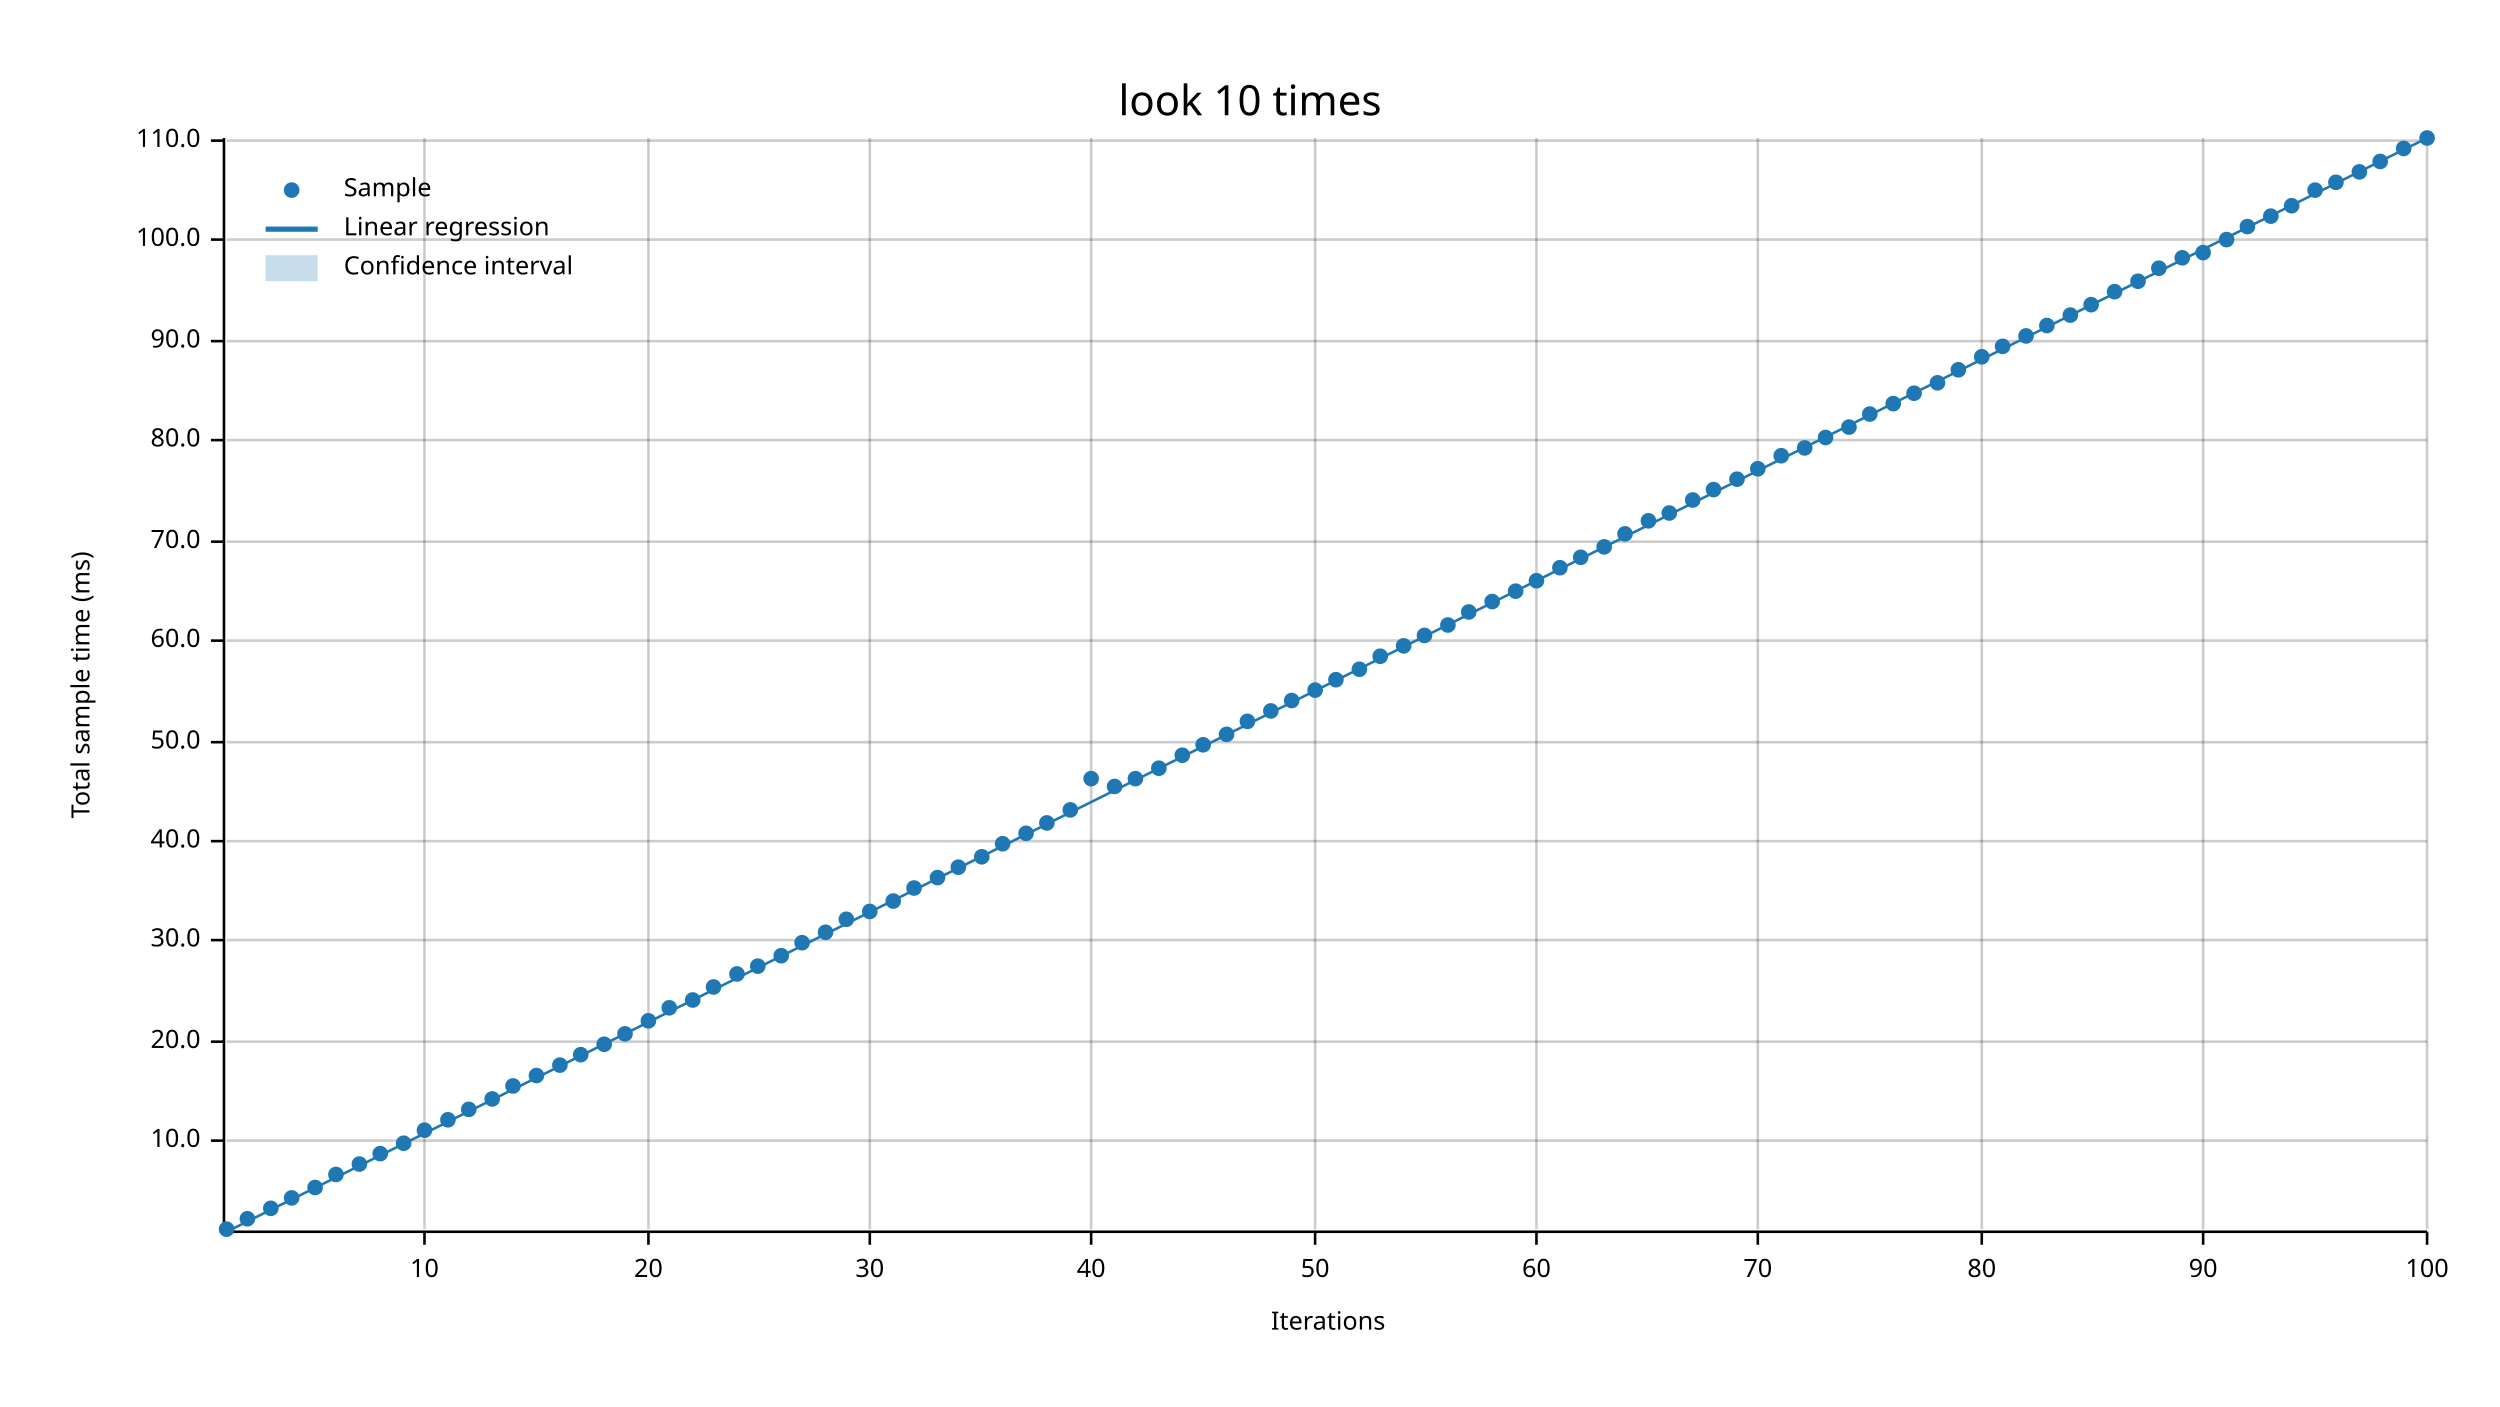
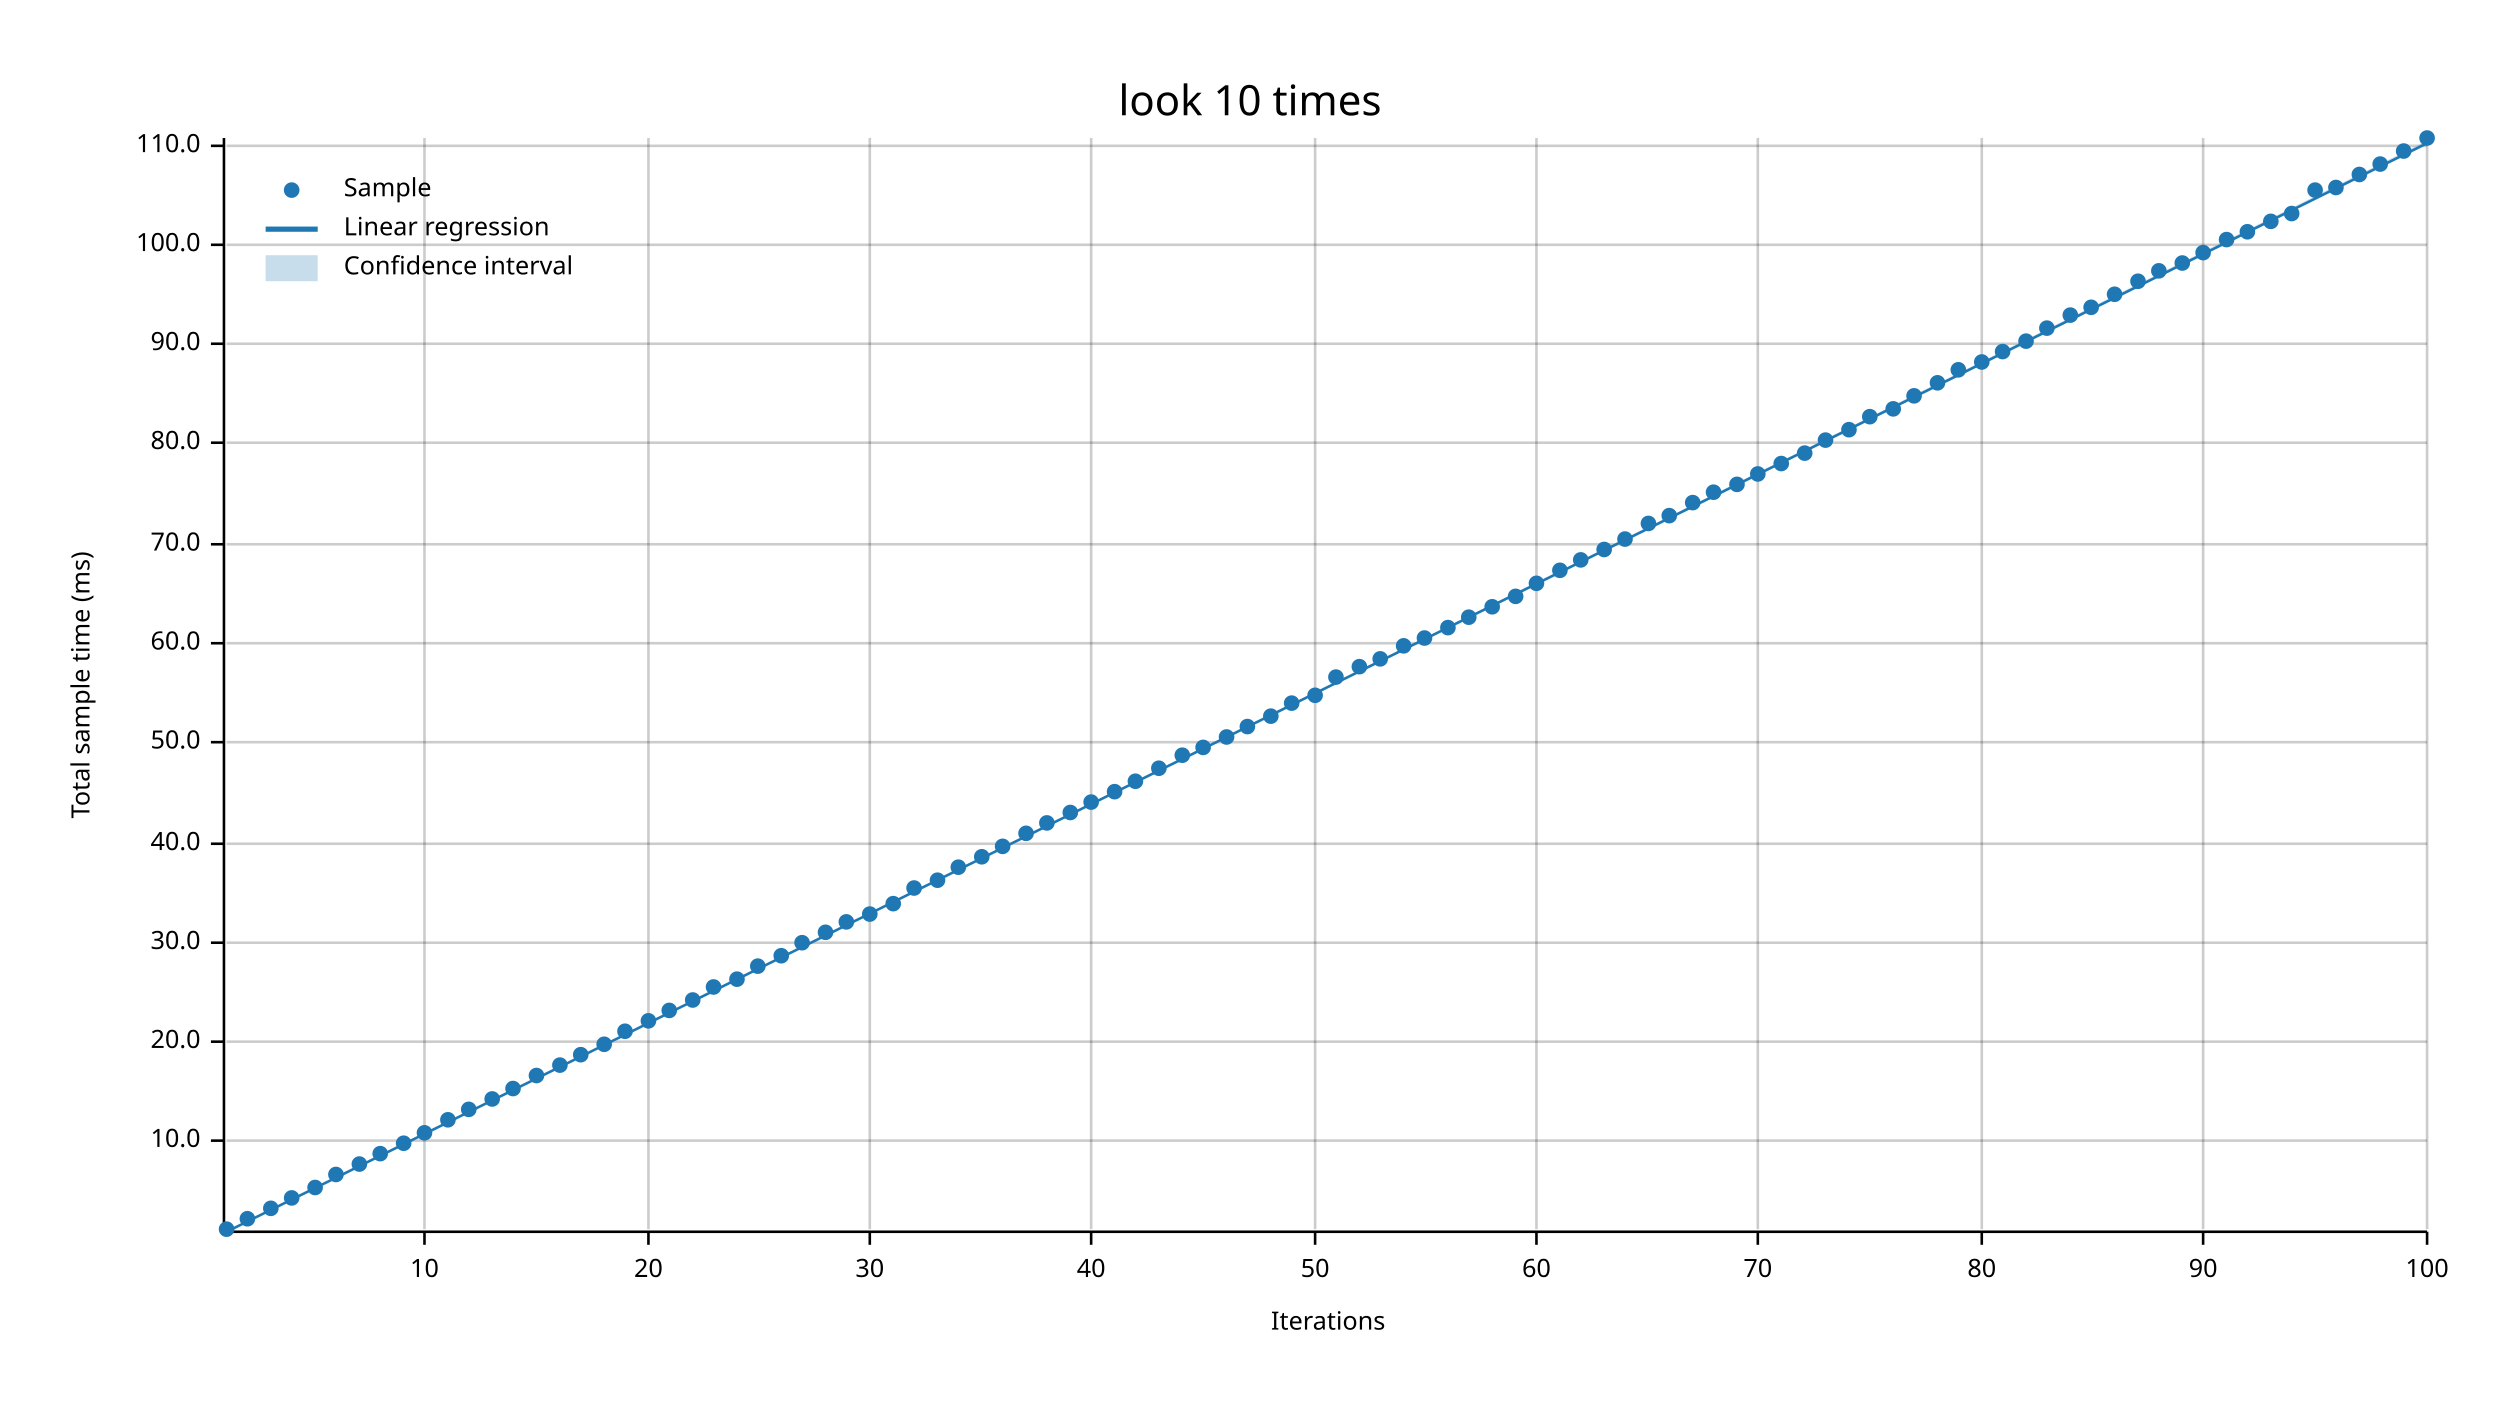
<svg xmlns="http://www.w3.org/2000/svg" width="960" height="540" viewBox="0 0 960 540">
  <text x="480" y="32" dy="0.76em" text-anchor="middle" font-family="sans-serif" font-size="16.129" opacity="1" fill="#000000">
look 10 times
</text>
  <text x="27" y="263" dy="0.76em" text-anchor="middle" font-family="sans-serif" font-size="9.677" opacity="1" fill="#000000" transform="rotate(270, 27, 263)">
Total sample time (ms)
</text>
  <text x="510" y="513" dy="-0.5ex" text-anchor="middle" font-family="sans-serif" font-size="9.677" opacity="1" fill="#000000">
Iterations
</text>
  <line opacity="0.2" stroke="#000000" stroke-width="1" x1="163" y1="472" x2="163" y2="53" />
  <line opacity="0.2" stroke="#000000" stroke-width="1" x1="249" y1="472" x2="249" y2="53" />
  <line opacity="0.2" stroke="#000000" stroke-width="1" x1="334" y1="472" x2="334" y2="53" />
  <line opacity="0.2" stroke="#000000" stroke-width="1" x1="419" y1="472" x2="419" y2="53" />
  <line opacity="0.2" stroke="#000000" stroke-width="1" x1="505" y1="472" x2="505" y2="53" />
  <line opacity="0.2" stroke="#000000" stroke-width="1" x1="590" y1="472" x2="590" y2="53" />
  <line opacity="0.2" stroke="#000000" stroke-width="1" x1="675" y1="472" x2="675" y2="53" />
  <line opacity="0.2" stroke="#000000" stroke-width="1" x1="761" y1="472" x2="761" y2="53" />
  <line opacity="0.2" stroke="#000000" stroke-width="1" x1="846" y1="472" x2="846" y2="53" />
  <line opacity="0.2" stroke="#000000" stroke-width="1" x1="932" y1="472" x2="932" y2="53" />
  <line opacity="0.2" stroke="#000000" stroke-width="1" x1="87" y1="438" x2="932" y2="438" />
  <line opacity="0.2" stroke="#000000" stroke-width="1" x1="87" y1="400" x2="932" y2="400" />
-   <line opacity="0.2" stroke="#000000" stroke-width="1" x1="87" y1="361" x2="932" y2="361" />
-   <line opacity="0.2" stroke="#000000" stroke-width="1" x1="87" y1="323" x2="932" y2="323" />
+   <line opacity="0.2" stroke="#000000" stroke-width="1" x1="87" y1="362" x2="932" y2="362" />
+   <line opacity="0.2" stroke="#000000" stroke-width="1" x1="87" y1="324" x2="932" y2="324" />
  <line opacity="0.2" stroke="#000000" stroke-width="1" x1="87" y1="285" x2="932" y2="285" />
-   <line opacity="0.2" stroke="#000000" stroke-width="1" x1="87" y1="246" x2="932" y2="246" />
-   <line opacity="0.2" stroke="#000000" stroke-width="1" x1="87" y1="208" x2="932" y2="208" />
-   <line opacity="0.2" stroke="#000000" stroke-width="1" x1="87" y1="169" x2="932" y2="169" />
-   <line opacity="0.2" stroke="#000000" stroke-width="1" x1="87" y1="131" x2="932" y2="131" />
-   <line opacity="0.2" stroke="#000000" stroke-width="1" x1="87" y1="92" x2="932" y2="92" />
-   <line opacity="0.2" stroke="#000000" stroke-width="1" x1="87" y1="54" x2="932" y2="54" />
+   <line opacity="0.2" stroke="#000000" stroke-width="1" x1="87" y1="247" x2="932" y2="247" />
+   <line opacity="0.2" stroke="#000000" stroke-width="1" x1="87" y1="209" x2="932" y2="209" />
+   <line opacity="0.2" stroke="#000000" stroke-width="1" x1="87" y1="170" x2="932" y2="170" />
+   <line opacity="0.2" stroke="#000000" stroke-width="1" x1="87" y1="132" x2="932" y2="132" />
+   <line opacity="0.2" stroke="#000000" stroke-width="1" x1="87" y1="94" x2="932" y2="94" />
+   <line opacity="0.2" stroke="#000000" stroke-width="1" x1="87" y1="56" x2="932" y2="56" />
  <polyline fill="none" opacity="1" stroke="#000000" stroke-width="1" points="86,53 86,472 " />
  <text x="77" y="438" dy="0.5ex" text-anchor="end" font-family="sans-serif" font-size="9.677" opacity="1" fill="#000000">
10.0
</text>
  <polyline fill="none" opacity="1" stroke="#000000" stroke-width="1" points="81,438 86,438 " />
  <text x="77" y="400" dy="0.5ex" text-anchor="end" font-family="sans-serif" font-size="9.677" opacity="1" fill="#000000">
20.0
</text>
  <polyline fill="none" opacity="1" stroke="#000000" stroke-width="1" points="81,400 86,400 " />
-   <text x="77" y="361" dy="0.5ex" text-anchor="end" font-family="sans-serif" font-size="9.677" opacity="1" fill="#000000">
+   <text x="77" y="362" dy="0.5ex" text-anchor="end" font-family="sans-serif" font-size="9.677" opacity="1" fill="#000000">
30.0
</text>
-   <polyline fill="none" opacity="1" stroke="#000000" stroke-width="1" points="81,361 86,361 " />
-   <text x="77" y="323" dy="0.5ex" text-anchor="end" font-family="sans-serif" font-size="9.677" opacity="1" fill="#000000">
+   <polyline fill="none" opacity="1" stroke="#000000" stroke-width="1" points="81,362 86,362 " />
+   <text x="77" y="324" dy="0.5ex" text-anchor="end" font-family="sans-serif" font-size="9.677" opacity="1" fill="#000000">
40.0
</text>
-   <polyline fill="none" opacity="1" stroke="#000000" stroke-width="1" points="81,323 86,323 " />
+   <polyline fill="none" opacity="1" stroke="#000000" stroke-width="1" points="81,324 86,324 " />
  <text x="77" y="285" dy="0.5ex" text-anchor="end" font-family="sans-serif" font-size="9.677" opacity="1" fill="#000000">
50.0
</text>
  <polyline fill="none" opacity="1" stroke="#000000" stroke-width="1" points="81,285 86,285 " />
-   <text x="77" y="246" dy="0.5ex" text-anchor="end" font-family="sans-serif" font-size="9.677" opacity="1" fill="#000000">
+   <text x="77" y="247" dy="0.5ex" text-anchor="end" font-family="sans-serif" font-size="9.677" opacity="1" fill="#000000">
60.0
</text>
-   <polyline fill="none" opacity="1" stroke="#000000" stroke-width="1" points="81,246 86,246 " />
-   <text x="77" y="208" dy="0.5ex" text-anchor="end" font-family="sans-serif" font-size="9.677" opacity="1" fill="#000000">
+   <polyline fill="none" opacity="1" stroke="#000000" stroke-width="1" points="81,247 86,247 " />
+   <text x="77" y="209" dy="0.5ex" text-anchor="end" font-family="sans-serif" font-size="9.677" opacity="1" fill="#000000">
70.0
</text>
-   <polyline fill="none" opacity="1" stroke="#000000" stroke-width="1" points="81,208 86,208 " />
-   <text x="77" y="169" dy="0.5ex" text-anchor="end" font-family="sans-serif" font-size="9.677" opacity="1" fill="#000000">
+   <polyline fill="none" opacity="1" stroke="#000000" stroke-width="1" points="81,209 86,209 " />
+   <text x="77" y="170" dy="0.5ex" text-anchor="end" font-family="sans-serif" font-size="9.677" opacity="1" fill="#000000">
80.0
</text>
-   <polyline fill="none" opacity="1" stroke="#000000" stroke-width="1" points="81,169 86,169 " />
-   <text x="77" y="131" dy="0.5ex" text-anchor="end" font-family="sans-serif" font-size="9.677" opacity="1" fill="#000000">
+   <polyline fill="none" opacity="1" stroke="#000000" stroke-width="1" points="81,170 86,170 " />
+   <text x="77" y="132" dy="0.5ex" text-anchor="end" font-family="sans-serif" font-size="9.677" opacity="1" fill="#000000">
90.0
</text>
-   <polyline fill="none" opacity="1" stroke="#000000" stroke-width="1" points="81,131 86,131 " />
-   <text x="77" y="92" dy="0.5ex" text-anchor="end" font-family="sans-serif" font-size="9.677" opacity="1" fill="#000000">
+   <polyline fill="none" opacity="1" stroke="#000000" stroke-width="1" points="81,132 86,132 " />
+   <text x="77" y="94" dy="0.5ex" text-anchor="end" font-family="sans-serif" font-size="9.677" opacity="1" fill="#000000">
100.0
</text>
-   <polyline fill="none" opacity="1" stroke="#000000" stroke-width="1" points="81,92 86,92 " />
-   <text x="77" y="54" dy="0.5ex" text-anchor="end" font-family="sans-serif" font-size="9.677" opacity="1" fill="#000000">
+   <polyline fill="none" opacity="1" stroke="#000000" stroke-width="1" points="81,94 86,94 " />
+   <text x="77" y="56" dy="0.5ex" text-anchor="end" font-family="sans-serif" font-size="9.677" opacity="1" fill="#000000">
110.0
</text>
-   <polyline fill="none" opacity="1" stroke="#000000" stroke-width="1" points="81,54 86,54 " />
+   <polyline fill="none" opacity="1" stroke="#000000" stroke-width="1" points="81,56 86,56 " />
  <polyline fill="none" opacity="1" stroke="#000000" stroke-width="1" points="87,473 932,473 " />
  <text x="163" y="483" dy="0.76em" text-anchor="middle" font-family="sans-serif" font-size="9.677" opacity="1" fill="#000000">
10
</text>
  <polyline fill="none" opacity="1" stroke="#000000" stroke-width="1" points="163,473 163,478 " />
  <text x="249" y="483" dy="0.76em" text-anchor="middle" font-family="sans-serif" font-size="9.677" opacity="1" fill="#000000">
20
</text>
  <polyline fill="none" opacity="1" stroke="#000000" stroke-width="1" points="249,473 249,478 " />
  <text x="334" y="483" dy="0.76em" text-anchor="middle" font-family="sans-serif" font-size="9.677" opacity="1" fill="#000000">
30
</text>
  <polyline fill="none" opacity="1" stroke="#000000" stroke-width="1" points="334,473 334,478 " />
  <text x="419" y="483" dy="0.76em" text-anchor="middle" font-family="sans-serif" font-size="9.677" opacity="1" fill="#000000">
40
</text>
  <polyline fill="none" opacity="1" stroke="#000000" stroke-width="1" points="419,473 419,478 " />
  <text x="505" y="483" dy="0.76em" text-anchor="middle" font-family="sans-serif" font-size="9.677" opacity="1" fill="#000000">
50
</text>
  <polyline fill="none" opacity="1" stroke="#000000" stroke-width="1" points="505,473 505,478 " />
  <text x="590" y="483" dy="0.76em" text-anchor="middle" font-family="sans-serif" font-size="9.677" opacity="1" fill="#000000">
60
</text>
  <polyline fill="none" opacity="1" stroke="#000000" stroke-width="1" points="590,473 590,478 " />
  <text x="675" y="483" dy="0.76em" text-anchor="middle" font-family="sans-serif" font-size="9.677" opacity="1" fill="#000000">
70
</text>
  <polyline fill="none" opacity="1" stroke="#000000" stroke-width="1" points="675,473 675,478 " />
  <text x="761" y="483" dy="0.76em" text-anchor="middle" font-family="sans-serif" font-size="9.677" opacity="1" fill="#000000">
80
</text>
  <polyline fill="none" opacity="1" stroke="#000000" stroke-width="1" points="761,473 761,478 " />
  <text x="846" y="483" dy="0.76em" text-anchor="middle" font-family="sans-serif" font-size="9.677" opacity="1" fill="#000000">
90
</text>
  <polyline fill="none" opacity="1" stroke="#000000" stroke-width="1" points="846,473 846,478 " />
  <text x="932" y="483" dy="0.76em" text-anchor="middle" font-family="sans-serif" font-size="9.677" opacity="1" fill="#000000">
100
</text>
  <polyline fill="none" opacity="1" stroke="#000000" stroke-width="1" points="932,473 932,478 " />
  <circle cx="87" cy="472" r="3" opacity="1" fill="#1F78B4" stroke="none" stroke-width="1" />
  <circle cx="95" cy="468" r="3" opacity="1" fill="#1F78B4" stroke="none" stroke-width="1" />
  <circle cx="104" cy="464" r="3" opacity="1" fill="#1F78B4" stroke="none" stroke-width="1" />
  <circle cx="112" cy="460" r="3" opacity="1" fill="#1F78B4" stroke="none" stroke-width="1" />
  <circle cx="121" cy="456" r="3" opacity="1" fill="#1F78B4" stroke="none" stroke-width="1" />
  <circle cx="129" cy="451" r="3" opacity="1" fill="#1F78B4" stroke="none" stroke-width="1" />
  <circle cx="138" cy="447" r="3" opacity="1" fill="#1F78B4" stroke="none" stroke-width="1" />
  <circle cx="146" cy="443" r="3" opacity="1" fill="#1F78B4" stroke="none" stroke-width="1" />
  <circle cx="155" cy="439" r="3" opacity="1" fill="#1F78B4" stroke="none" stroke-width="1" />
-   <circle cx="163" cy="434" r="3" opacity="1" fill="#1F78B4" stroke="none" stroke-width="1" />
+   <circle cx="163" cy="435" r="3" opacity="1" fill="#1F78B4" stroke="none" stroke-width="1" />
  <circle cx="172" cy="430" r="3" opacity="1" fill="#1F78B4" stroke="none" stroke-width="1" />
  <circle cx="180" cy="426" r="3" opacity="1" fill="#1F78B4" stroke="none" stroke-width="1" />
  <circle cx="189" cy="422" r="3" opacity="1" fill="#1F78B4" stroke="none" stroke-width="1" />
-   <circle cx="197" cy="417" r="3" opacity="1" fill="#1F78B4" stroke="none" stroke-width="1" />
+   <circle cx="197" cy="418" r="3" opacity="1" fill="#1F78B4" stroke="none" stroke-width="1" />
  <circle cx="206" cy="413" r="3" opacity="1" fill="#1F78B4" stroke="none" stroke-width="1" />
  <circle cx="215" cy="409" r="3" opacity="1" fill="#1F78B4" stroke="none" stroke-width="1" />
  <circle cx="223" cy="405" r="3" opacity="1" fill="#1F78B4" stroke="none" stroke-width="1" />
  <circle cx="232" cy="401" r="3" opacity="1" fill="#1F78B4" stroke="none" stroke-width="1" />
-   <circle cx="240" cy="397" r="3" opacity="1" fill="#1F78B4" stroke="none" stroke-width="1" />
+   <circle cx="240" cy="396" r="3" opacity="1" fill="#1F78B4" stroke="none" stroke-width="1" />
  <circle cx="249" cy="392" r="3" opacity="1" fill="#1F78B4" stroke="none" stroke-width="1" />
-   <circle cx="257" cy="387" r="3" opacity="1" fill="#1F78B4" stroke="none" stroke-width="1" />
+   <circle cx="257" cy="388" r="3" opacity="1" fill="#1F78B4" stroke="none" stroke-width="1" />
  <circle cx="266" cy="384" r="3" opacity="1" fill="#1F78B4" stroke="none" stroke-width="1" />
  <circle cx="274" cy="379" r="3" opacity="1" fill="#1F78B4" stroke="none" stroke-width="1" />
-   <circle cx="283" cy="374" r="3" opacity="1" fill="#1F78B4" stroke="none" stroke-width="1" />
+   <circle cx="283" cy="376" r="3" opacity="1" fill="#1F78B4" stroke="none" stroke-width="1" />
  <circle cx="291" cy="371" r="3" opacity="1" fill="#1F78B4" stroke="none" stroke-width="1" />
  <circle cx="300" cy="367" r="3" opacity="1" fill="#1F78B4" stroke="none" stroke-width="1" />
  <circle cx="308" cy="362" r="3" opacity="1" fill="#1F78B4" stroke="none" stroke-width="1" />
  <circle cx="317" cy="358" r="3" opacity="1" fill="#1F78B4" stroke="none" stroke-width="1" />
-   <circle cx="325" cy="353" r="3" opacity="1" fill="#1F78B4" stroke="none" stroke-width="1" />
-   <circle cx="334" cy="350" r="3" opacity="1" fill="#1F78B4" stroke="none" stroke-width="1" />
-   <circle cx="343" cy="346" r="3" opacity="1" fill="#1F78B4" stroke="none" stroke-width="1" />
+   <circle cx="325" cy="354" r="3" opacity="1" fill="#1F78B4" stroke="none" stroke-width="1" />
+   <circle cx="334" cy="351" r="3" opacity="1" fill="#1F78B4" stroke="none" stroke-width="1" />
+   <circle cx="343" cy="347" r="3" opacity="1" fill="#1F78B4" stroke="none" stroke-width="1" />
  <circle cx="351" cy="341" r="3" opacity="1" fill="#1F78B4" stroke="none" stroke-width="1" />
-   <circle cx="360" cy="337" r="3" opacity="1" fill="#1F78B4" stroke="none" stroke-width="1" />
+   <circle cx="360" cy="338" r="3" opacity="1" fill="#1F78B4" stroke="none" stroke-width="1" />
  <circle cx="368" cy="333" r="3" opacity="1" fill="#1F78B4" stroke="none" stroke-width="1" />
  <circle cx="377" cy="329" r="3" opacity="1" fill="#1F78B4" stroke="none" stroke-width="1" />
-   <circle cx="385" cy="324" r="3" opacity="1" fill="#1F78B4" stroke="none" stroke-width="1" />
+   <circle cx="385" cy="325" r="3" opacity="1" fill="#1F78B4" stroke="none" stroke-width="1" />
  <circle cx="394" cy="320" r="3" opacity="1" fill="#1F78B4" stroke="none" stroke-width="1" />
  <circle cx="402" cy="316" r="3" opacity="1" fill="#1F78B4" stroke="none" stroke-width="1" />
-   <circle cx="411" cy="311" r="3" opacity="1" fill="#1F78B4" stroke="none" stroke-width="1" />
-   <circle cx="419" cy="299" r="3" opacity="1" fill="#1F78B4" stroke="none" stroke-width="1" />
-   <circle cx="428" cy="302" r="3" opacity="1" fill="#1F78B4" stroke="none" stroke-width="1" />
-   <circle cx="436" cy="299" r="3" opacity="1" fill="#1F78B4" stroke="none" stroke-width="1" />
+   <circle cx="411" cy="312" r="3" opacity="1" fill="#1F78B4" stroke="none" stroke-width="1" />
+   <circle cx="419" cy="308" r="3" opacity="1" fill="#1F78B4" stroke="none" stroke-width="1" />
+   <circle cx="428" cy="304" r="3" opacity="1" fill="#1F78B4" stroke="none" stroke-width="1" />
+   <circle cx="436" cy="300" r="3" opacity="1" fill="#1F78B4" stroke="none" stroke-width="1" />
  <circle cx="445" cy="295" r="3" opacity="1" fill="#1F78B4" stroke="none" stroke-width="1" />
  <circle cx="454" cy="290" r="3" opacity="1" fill="#1F78B4" stroke="none" stroke-width="1" />
-   <circle cx="462" cy="286" r="3" opacity="1" fill="#1F78B4" stroke="none" stroke-width="1" />
-   <circle cx="471" cy="282" r="3" opacity="1" fill="#1F78B4" stroke="none" stroke-width="1" />
-   <circle cx="479" cy="277" r="3" opacity="1" fill="#1F78B4" stroke="none" stroke-width="1" />
-   <circle cx="488" cy="273" r="3" opacity="1" fill="#1F78B4" stroke="none" stroke-width="1" />
-   <circle cx="496" cy="269" r="3" opacity="1" fill="#1F78B4" stroke="none" stroke-width="1" />
-   <circle cx="505" cy="265" r="3" opacity="1" fill="#1F78B4" stroke="none" stroke-width="1" />
-   <circle cx="513" cy="261" r="3" opacity="1" fill="#1F78B4" stroke="none" stroke-width="1" />
-   <circle cx="522" cy="257" r="3" opacity="1" fill="#1F78B4" stroke="none" stroke-width="1" />
-   <circle cx="530" cy="252" r="3" opacity="1" fill="#1F78B4" stroke="none" stroke-width="1" />
+   <circle cx="462" cy="287" r="3" opacity="1" fill="#1F78B4" stroke="none" stroke-width="1" />
+   <circle cx="471" cy="283" r="3" opacity="1" fill="#1F78B4" stroke="none" stroke-width="1" />
+   <circle cx="479" cy="279" r="3" opacity="1" fill="#1F78B4" stroke="none" stroke-width="1" />
+   <circle cx="488" cy="275" r="3" opacity="1" fill="#1F78B4" stroke="none" stroke-width="1" />
+   <circle cx="496" cy="270" r="3" opacity="1" fill="#1F78B4" stroke="none" stroke-width="1" />
+   <circle cx="505" cy="267" r="3" opacity="1" fill="#1F78B4" stroke="none" stroke-width="1" />
+   <circle cx="513" cy="260" r="3" opacity="1" fill="#1F78B4" stroke="none" stroke-width="1" />
+   <circle cx="522" cy="256" r="3" opacity="1" fill="#1F78B4" stroke="none" stroke-width="1" />
+   <circle cx="530" cy="253" r="3" opacity="1" fill="#1F78B4" stroke="none" stroke-width="1" />
  <circle cx="539" cy="248" r="3" opacity="1" fill="#1F78B4" stroke="none" stroke-width="1" />
-   <circle cx="547" cy="244" r="3" opacity="1" fill="#1F78B4" stroke="none" stroke-width="1" />
-   <circle cx="556" cy="240" r="3" opacity="1" fill="#1F78B4" stroke="none" stroke-width="1" />
-   <circle cx="564" cy="235" r="3" opacity="1" fill="#1F78B4" stroke="none" stroke-width="1" />
-   <circle cx="573" cy="231" r="3" opacity="1" fill="#1F78B4" stroke="none" stroke-width="1" />
-   <circle cx="582" cy="227" r="3" opacity="1" fill="#1F78B4" stroke="none" stroke-width="1" />
-   <circle cx="590" cy="223" r="3" opacity="1" fill="#1F78B4" stroke="none" stroke-width="1" />
-   <circle cx="599" cy="218" r="3" opacity="1" fill="#1F78B4" stroke="none" stroke-width="1" />
-   <circle cx="607" cy="214" r="3" opacity="1" fill="#1F78B4" stroke="none" stroke-width="1" />
-   <circle cx="616" cy="210" r="3" opacity="1" fill="#1F78B4" stroke="none" stroke-width="1" />
-   <circle cx="624" cy="205" r="3" opacity="1" fill="#1F78B4" stroke="none" stroke-width="1" />
-   <circle cx="633" cy="200" r="3" opacity="1" fill="#1F78B4" stroke="none" stroke-width="1" />
-   <circle cx="641" cy="197" r="3" opacity="1" fill="#1F78B4" stroke="none" stroke-width="1" />
-   <circle cx="650" cy="192" r="3" opacity="1" fill="#1F78B4" stroke="none" stroke-width="1" />
-   <circle cx="658" cy="188" r="3" opacity="1" fill="#1F78B4" stroke="none" stroke-width="1" />
-   <circle cx="667" cy="184" r="3" opacity="1" fill="#1F78B4" stroke="none" stroke-width="1" />
-   <circle cx="675" cy="180" r="3" opacity="1" fill="#1F78B4" stroke="none" stroke-width="1" />
-   <circle cx="684" cy="175" r="3" opacity="1" fill="#1F78B4" stroke="none" stroke-width="1" />
-   <circle cx="693" cy="172" r="3" opacity="1" fill="#1F78B4" stroke="none" stroke-width="1" />
-   <circle cx="701" cy="168" r="3" opacity="1" fill="#1F78B4" stroke="none" stroke-width="1" />
-   <circle cx="710" cy="164" r="3" opacity="1" fill="#1F78B4" stroke="none" stroke-width="1" />
-   <circle cx="718" cy="159" r="3" opacity="1" fill="#1F78B4" stroke="none" stroke-width="1" />
-   <circle cx="727" cy="155" r="3" opacity="1" fill="#1F78B4" stroke="none" stroke-width="1" />
-   <circle cx="735" cy="151" r="3" opacity="1" fill="#1F78B4" stroke="none" stroke-width="1" />
+   <circle cx="547" cy="245" r="3" opacity="1" fill="#1F78B4" stroke="none" stroke-width="1" />
+   <circle cx="556" cy="241" r="3" opacity="1" fill="#1F78B4" stroke="none" stroke-width="1" />
+   <circle cx="564" cy="237" r="3" opacity="1" fill="#1F78B4" stroke="none" stroke-width="1" />
+   <circle cx="573" cy="233" r="3" opacity="1" fill="#1F78B4" stroke="none" stroke-width="1" />
+   <circle cx="582" cy="229" r="3" opacity="1" fill="#1F78B4" stroke="none" stroke-width="1" />
+   <circle cx="590" cy="224" r="3" opacity="1" fill="#1F78B4" stroke="none" stroke-width="1" />
+   <circle cx="599" cy="219" r="3" opacity="1" fill="#1F78B4" stroke="none" stroke-width="1" />
+   <circle cx="607" cy="215" r="3" opacity="1" fill="#1F78B4" stroke="none" stroke-width="1" />
+   <circle cx="616" cy="211" r="3" opacity="1" fill="#1F78B4" stroke="none" stroke-width="1" />
+   <circle cx="624" cy="207" r="3" opacity="1" fill="#1F78B4" stroke="none" stroke-width="1" />
+   <circle cx="633" cy="201" r="3" opacity="1" fill="#1F78B4" stroke="none" stroke-width="1" />
+   <circle cx="641" cy="198" r="3" opacity="1" fill="#1F78B4" stroke="none" stroke-width="1" />
+   <circle cx="650" cy="193" r="3" opacity="1" fill="#1F78B4" stroke="none" stroke-width="1" />
+   <circle cx="658" cy="189" r="3" opacity="1" fill="#1F78B4" stroke="none" stroke-width="1" />
+   <circle cx="667" cy="186" r="3" opacity="1" fill="#1F78B4" stroke="none" stroke-width="1" />
+   <circle cx="675" cy="182" r="3" opacity="1" fill="#1F78B4" stroke="none" stroke-width="1" />
+   <circle cx="684" cy="178" r="3" opacity="1" fill="#1F78B4" stroke="none" stroke-width="1" />
+   <circle cx="693" cy="174" r="3" opacity="1" fill="#1F78B4" stroke="none" stroke-width="1" />
+   <circle cx="701" cy="169" r="3" opacity="1" fill="#1F78B4" stroke="none" stroke-width="1" />
+   <circle cx="710" cy="165" r="3" opacity="1" fill="#1F78B4" stroke="none" stroke-width="1" />
+   <circle cx="718" cy="160" r="3" opacity="1" fill="#1F78B4" stroke="none" stroke-width="1" />
+   <circle cx="727" cy="157" r="3" opacity="1" fill="#1F78B4" stroke="none" stroke-width="1" />
+   <circle cx="735" cy="152" r="3" opacity="1" fill="#1F78B4" stroke="none" stroke-width="1" />
  <circle cx="744" cy="147" r="3" opacity="1" fill="#1F78B4" stroke="none" stroke-width="1" />
  <circle cx="752" cy="142" r="3" opacity="1" fill="#1F78B4" stroke="none" stroke-width="1" />
-   <circle cx="761" cy="137" r="3" opacity="1" fill="#1F78B4" stroke="none" stroke-width="1" />
-   <circle cx="769" cy="133" r="3" opacity="1" fill="#1F78B4" stroke="none" stroke-width="1" />
-   <circle cx="778" cy="129" r="3" opacity="1" fill="#1F78B4" stroke="none" stroke-width="1" />
-   <circle cx="786" cy="125" r="3" opacity="1" fill="#1F78B4" stroke="none" stroke-width="1" />
+   <circle cx="761" cy="139" r="3" opacity="1" fill="#1F78B4" stroke="none" stroke-width="1" />
+   <circle cx="769" cy="135" r="3" opacity="1" fill="#1F78B4" stroke="none" stroke-width="1" />
+   <circle cx="778" cy="131" r="3" opacity="1" fill="#1F78B4" stroke="none" stroke-width="1" />
+   <circle cx="786" cy="126" r="3" opacity="1" fill="#1F78B4" stroke="none" stroke-width="1" />
  <circle cx="795" cy="121" r="3" opacity="1" fill="#1F78B4" stroke="none" stroke-width="1" />
-   <circle cx="803" cy="117" r="3" opacity="1" fill="#1F78B4" stroke="none" stroke-width="1" />
-   <circle cx="812" cy="112" r="3" opacity="1" fill="#1F78B4" stroke="none" stroke-width="1" />
+   <circle cx="803" cy="118" r="3" opacity="1" fill="#1F78B4" stroke="none" stroke-width="1" />
+   <circle cx="812" cy="113" r="3" opacity="1" fill="#1F78B4" stroke="none" stroke-width="1" />
  <circle cx="821" cy="108" r="3" opacity="1" fill="#1F78B4" stroke="none" stroke-width="1" />
-   <circle cx="829" cy="103" r="3" opacity="1" fill="#1F78B4" stroke="none" stroke-width="1" />
-   <circle cx="838" cy="99" r="3" opacity="1" fill="#1F78B4" stroke="none" stroke-width="1" />
+   <circle cx="829" cy="104" r="3" opacity="1" fill="#1F78B4" stroke="none" stroke-width="1" />
+   <circle cx="838" cy="101" r="3" opacity="1" fill="#1F78B4" stroke="none" stroke-width="1" />
  <circle cx="846" cy="97" r="3" opacity="1" fill="#1F78B4" stroke="none" stroke-width="1" />
  <circle cx="855" cy="92" r="3" opacity="1" fill="#1F78B4" stroke="none" stroke-width="1" />
-   <circle cx="863" cy="87" r="3" opacity="1" fill="#1F78B4" stroke="none" stroke-width="1" />
-   <circle cx="872" cy="83" r="3" opacity="1" fill="#1F78B4" stroke="none" stroke-width="1" />
-   <circle cx="880" cy="79" r="3" opacity="1" fill="#1F78B4" stroke="none" stroke-width="1" />
+   <circle cx="863" cy="89" r="3" opacity="1" fill="#1F78B4" stroke="none" stroke-width="1" />
+   <circle cx="872" cy="85" r="3" opacity="1" fill="#1F78B4" stroke="none" stroke-width="1" />
+   <circle cx="880" cy="82" r="3" opacity="1" fill="#1F78B4" stroke="none" stroke-width="1" />
  <circle cx="889" cy="73" r="3" opacity="1" fill="#1F78B4" stroke="none" stroke-width="1" />
-   <circle cx="897" cy="70" r="3" opacity="1" fill="#1F78B4" stroke="none" stroke-width="1" />
-   <circle cx="906" cy="66" r="3" opacity="1" fill="#1F78B4" stroke="none" stroke-width="1" />
-   <circle cx="914" cy="62" r="3" opacity="1" fill="#1F78B4" stroke="none" stroke-width="1" />
-   <circle cx="923" cy="57" r="3" opacity="1" fill="#1F78B4" stroke="none" stroke-width="1" />
+   <circle cx="897" cy="72" r="3" opacity="1" fill="#1F78B4" stroke="none" stroke-width="1" />
+   <circle cx="906" cy="67" r="3" opacity="1" fill="#1F78B4" stroke="none" stroke-width="1" />
+   <circle cx="914" cy="63" r="3" opacity="1" fill="#1F78B4" stroke="none" stroke-width="1" />
+   <circle cx="923" cy="58" r="3" opacity="1" fill="#1F78B4" stroke="none" stroke-width="1" />
  <circle cx="932" cy="53" r="3" opacity="1" fill="#1F78B4" stroke="none" stroke-width="1" />
-   <polyline fill="none" opacity="1" stroke="#1F78B4" stroke-width="1" points="87,473 932,53 " />
-   <polygon opacity="0.25" fill="#1F78B4" points="87,473 932,53 932,53 " />
+   <polyline fill="none" opacity="1" stroke="#1F78B4" stroke-width="1" points="87,473 932,55 " />
+   <polygon opacity="0.25" fill="#1F78B4" points="87,473 932,55 932,54 " />
  <text x="132" y="68" dy="0.76em" text-anchor="start" font-family="sans-serif" font-size="9.677" opacity="1" fill="#000000">
Sample
</text>
  <text x="132" y="83" dy="0.76em" text-anchor="start" font-family="sans-serif" font-size="9.677" opacity="1" fill="#000000">
Linear regression
</text>
  <text x="132" y="98" dy="0.76em" text-anchor="start" font-family="sans-serif" font-size="9.677" opacity="1" fill="#000000">
Confidence interval
</text>
  <circle cx="112" cy="73" r="3" opacity="1" fill="#1F78B4" stroke="none" stroke-width="1" />
  <polyline fill="none" opacity="1" stroke="#1F78B4" stroke-width="2" points="102,88 122,88 " />
  <rect x="102" y="98" width="20" height="10" opacity="0.25" fill="#1F78B4" stroke="none" />
</svg>
